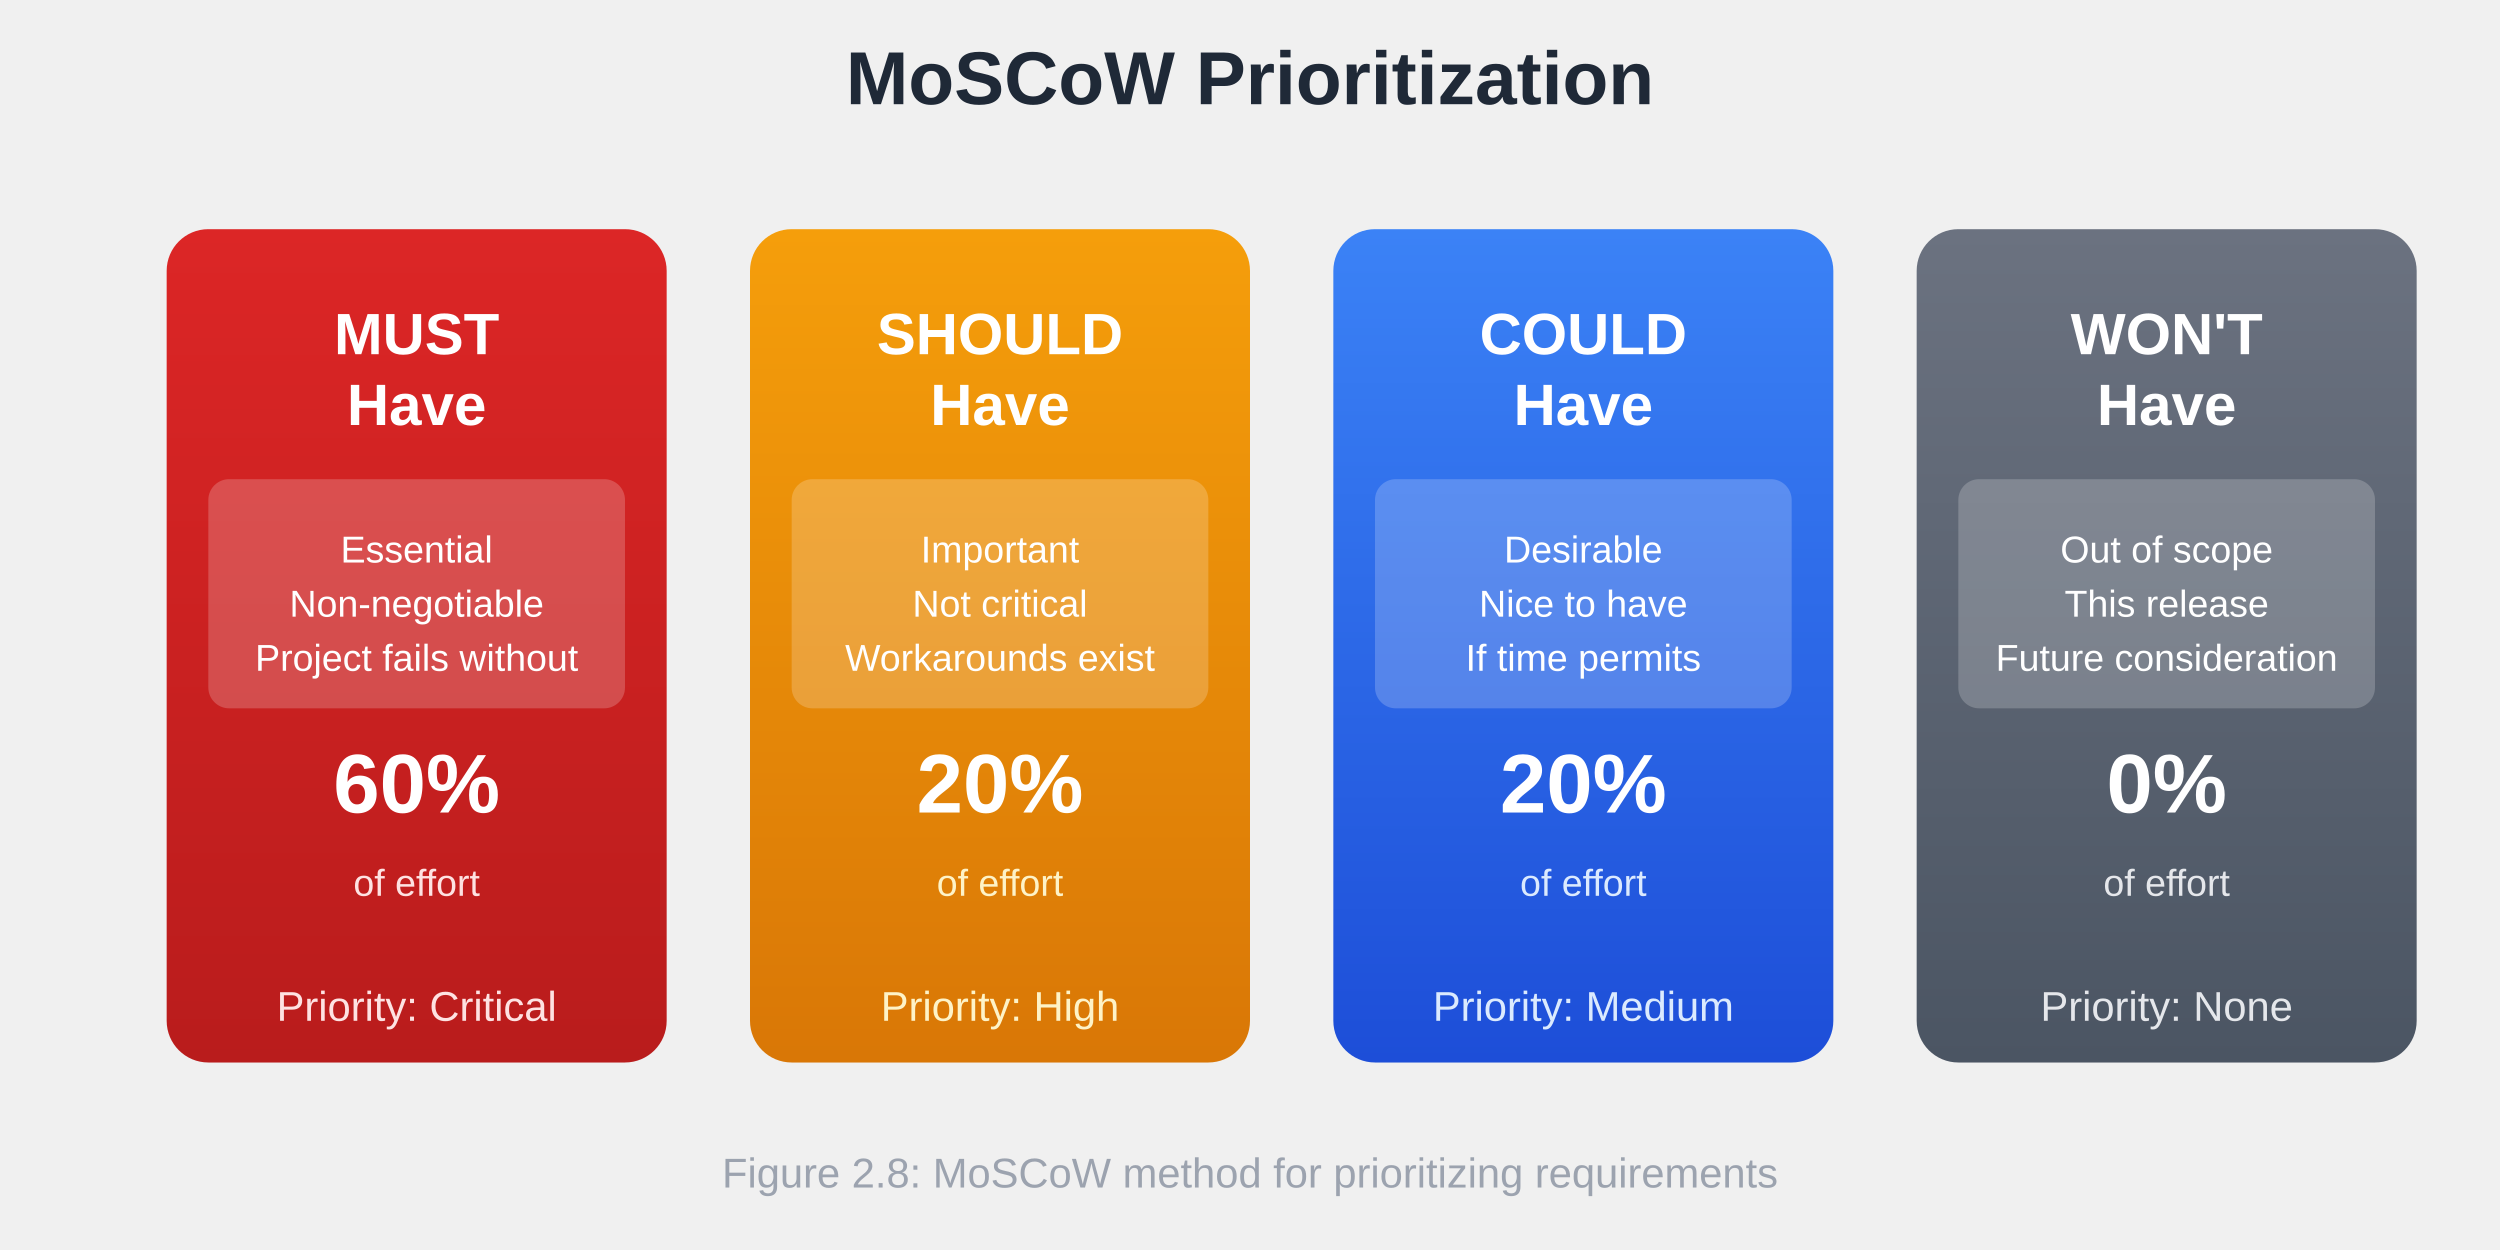
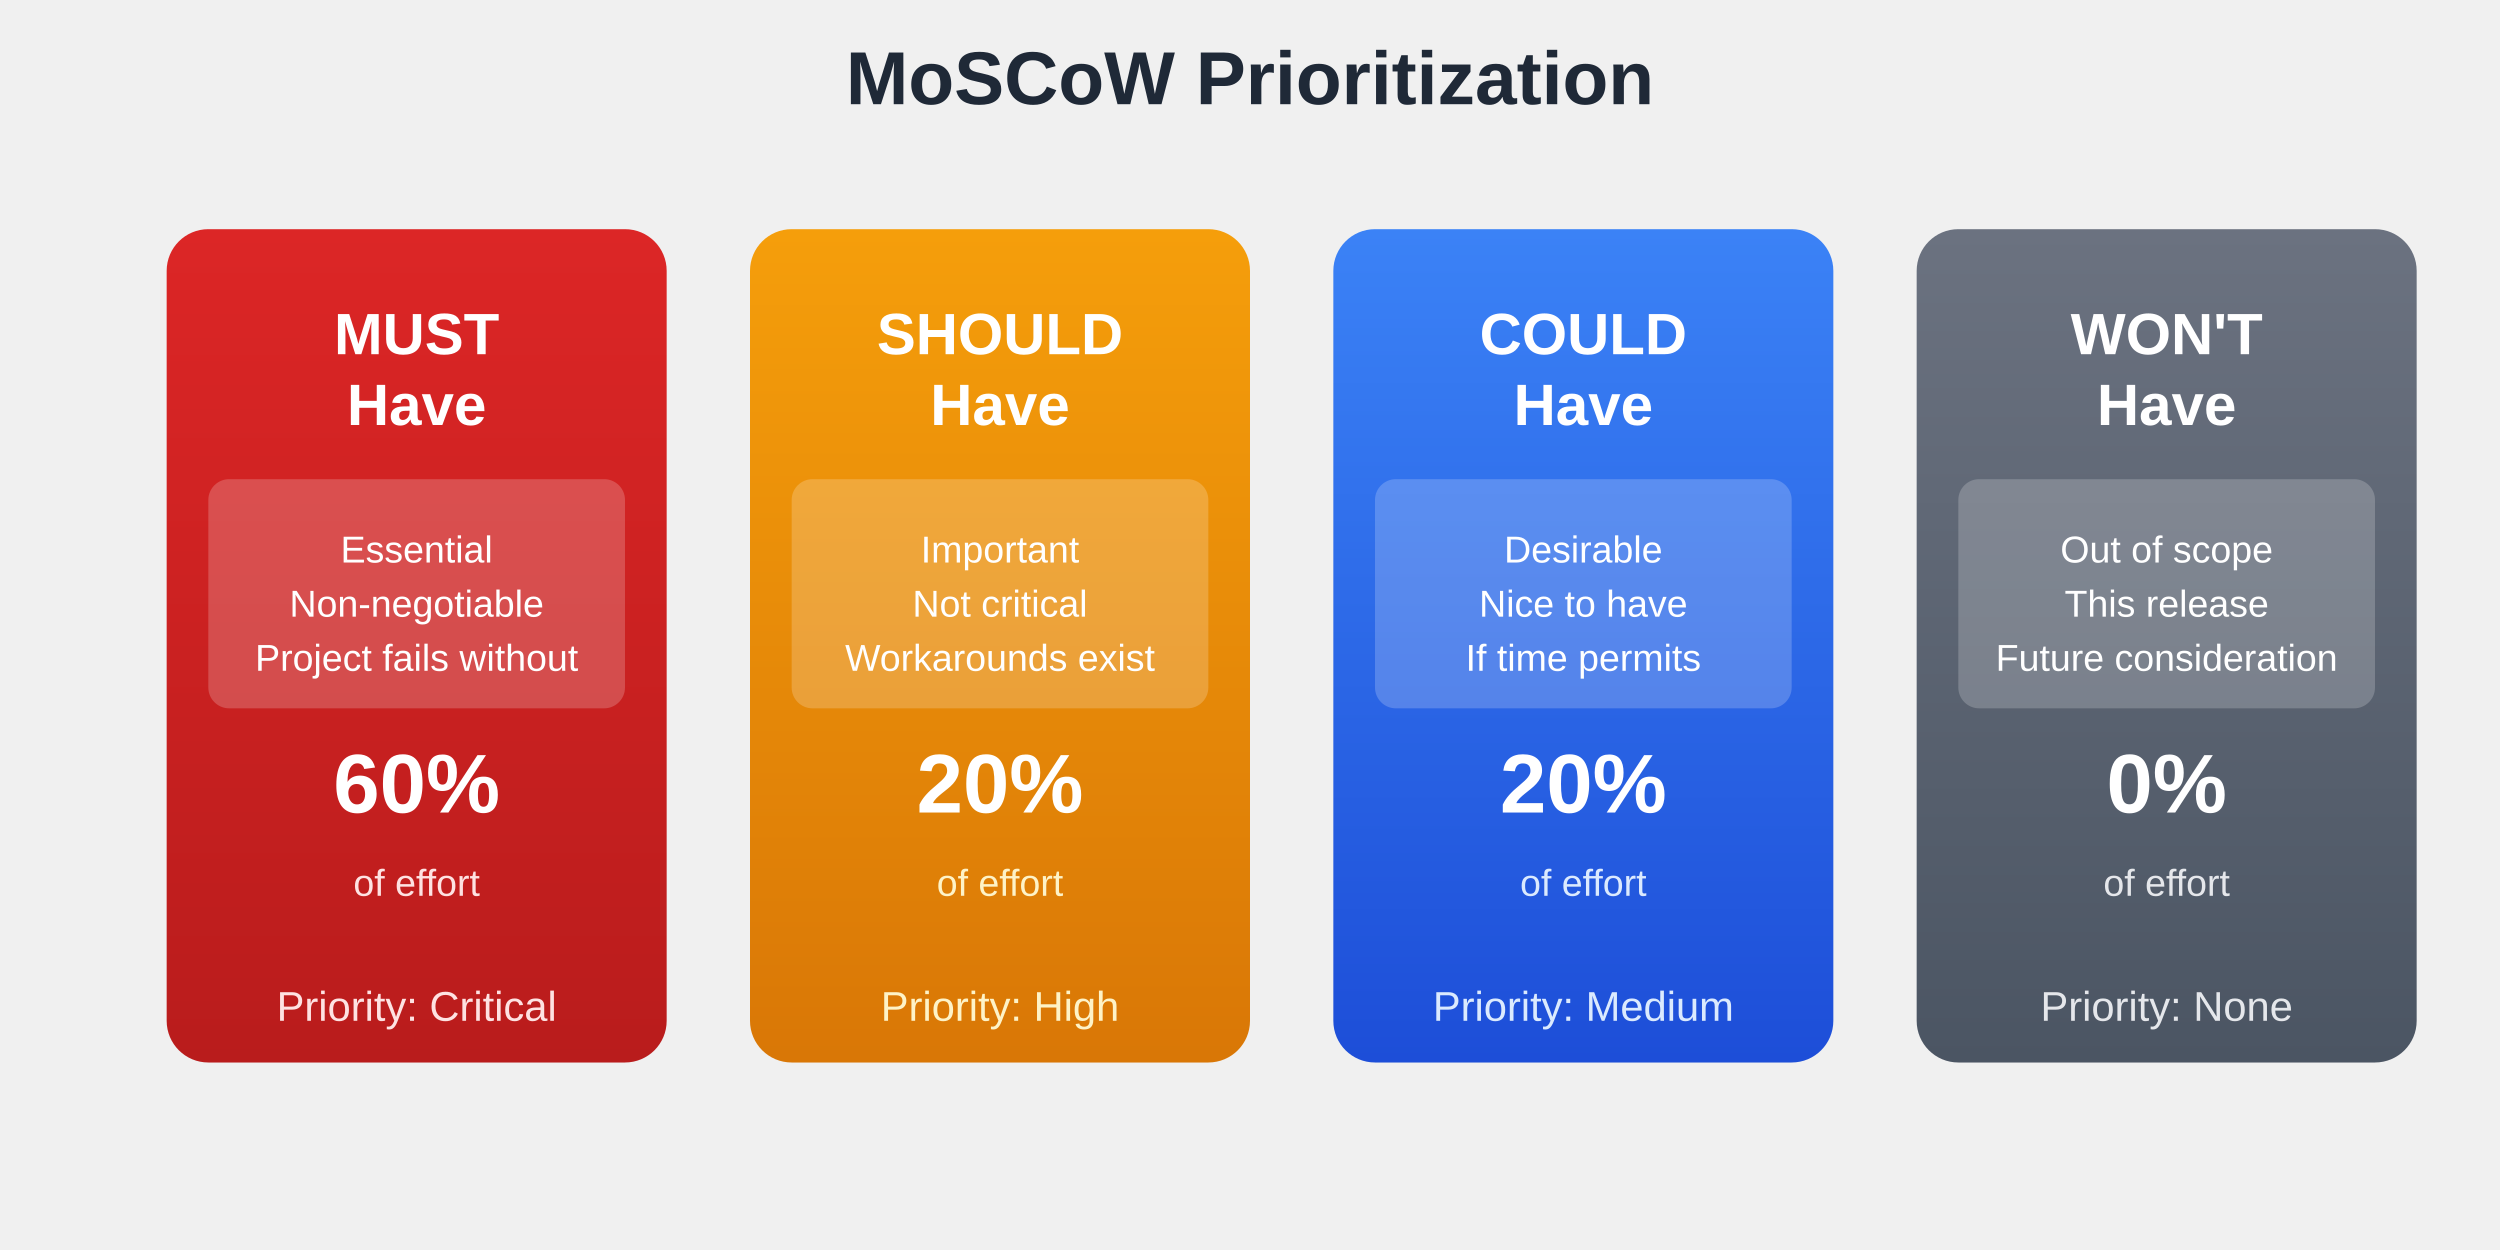
<svg xmlns="http://www.w3.org/2000/svg" viewBox="0 0 600 300" width="600" height="300">
  <defs>
    <linearGradient id="mustGrad" x1="0%" y1="0%" x2="0%" y2="100%">
      <stop offset="0%" style="stop-color:#DC2626;stop-opacity:1" />
      <stop offset="100%" style="stop-color:#B91C1C;stop-opacity:1" />
    </linearGradient>
    <linearGradient id="shouldGrad" x1="0%" y1="0%" x2="0%" y2="100%">
      <stop offset="0%" style="stop-color:#F59E0B;stop-opacity:1" />
      <stop offset="100%" style="stop-color:#D97706;stop-opacity:1" />
    </linearGradient>
    <linearGradient id="couldGrad" x1="0%" y1="0%" x2="0%" y2="100%">
      <stop offset="0%" style="stop-color:#3B82F6;stop-opacity:1" />
      <stop offset="100%" style="stop-color:#1D4ED8;stop-opacity:1" />
    </linearGradient>
    <linearGradient id="wontGrad" x1="0%" y1="0%" x2="0%" y2="100%">
      <stop offset="0%" style="stop-color:#6B7280;stop-opacity:1" />
      <stop offset="100%" style="stop-color:#4B5563;stop-opacity:1" />
    </linearGradient>
  </defs>
  <text x="300" y="25" text-anchor="middle" font-family="Arial, sans-serif" font-size="18" font-weight="bold" fill="#1F2937">MoSCoW Prioritization</text>
  <rect x="40" y="55" width="120" height="200" rx="10" fill="url(#mustGrad)" />
  <text x="100" y="85" text-anchor="middle" font-family="Arial, sans-serif" font-size="14" fill="white" font-weight="bold">MUST</text>
  <text x="100" y="102" text-anchor="middle" font-family="Arial, sans-serif" font-size="14" fill="white" font-weight="bold">Have</text>
  <rect x="50" y="115" width="100" height="55" rx="5" fill="rgba(255,255,255,0.2)" />
  <text x="100" y="135" text-anchor="middle" font-family="Arial, sans-serif" font-size="9" fill="white">Essential</text>
  <text x="100" y="148" text-anchor="middle" font-family="Arial, sans-serif" font-size="9" fill="white">Non-negotiable</text>
  <text x="100" y="161" text-anchor="middle" font-family="Arial, sans-serif" font-size="9" fill="white">Project fails without</text>
  <text x="100" y="195" text-anchor="middle" font-family="Arial, sans-serif" font-size="20" fill="white" font-weight="bold">60%</text>
  <text x="100" y="215" text-anchor="middle" font-family="Arial, sans-serif" font-size="9" fill="#FEE2E2">of effort</text>
  <text x="100" y="245" text-anchor="middle" font-family="Arial, sans-serif" font-size="10" fill="#FEE2E2">Priority: Critical</text>
  <rect x="180" y="55" width="120" height="200" rx="10" fill="url(#shouldGrad)" />
  <text x="240" y="85" text-anchor="middle" font-family="Arial, sans-serif" font-size="14" fill="white" font-weight="bold">SHOULD</text>
  <text x="240" y="102" text-anchor="middle" font-family="Arial, sans-serif" font-size="14" fill="white" font-weight="bold">Have</text>
  <rect x="190" y="115" width="100" height="55" rx="5" fill="rgba(255,255,255,0.2)" />
  <text x="240" y="135" text-anchor="middle" font-family="Arial, sans-serif" font-size="9" fill="white">Important</text>
  <text x="240" y="148" text-anchor="middle" font-family="Arial, sans-serif" font-size="9" fill="white">Not critical</text>
  <text x="240" y="161" text-anchor="middle" font-family="Arial, sans-serif" font-size="9" fill="white">Workarounds exist</text>
  <text x="240" y="195" text-anchor="middle" font-family="Arial, sans-serif" font-size="20" fill="white" font-weight="bold">20%</text>
  <text x="240" y="215" text-anchor="middle" font-family="Arial, sans-serif" font-size="9" fill="#FEF3C7">of effort</text>
  <text x="240" y="245" text-anchor="middle" font-family="Arial, sans-serif" font-size="10" fill="#FEF3C7">Priority: High</text>
  <rect x="320" y="55" width="120" height="200" rx="10" fill="url(#couldGrad)" />
  <text x="380" y="85" text-anchor="middle" font-family="Arial, sans-serif" font-size="14" fill="white" font-weight="bold">COULD</text>
  <text x="380" y="102" text-anchor="middle" font-family="Arial, sans-serif" font-size="14" fill="white" font-weight="bold">Have</text>
  <rect x="330" y="115" width="100" height="55" rx="5" fill="rgba(255,255,255,0.2)" />
  <text x="380" y="135" text-anchor="middle" font-family="Arial, sans-serif" font-size="9" fill="white">Desirable</text>
  <text x="380" y="148" text-anchor="middle" font-family="Arial, sans-serif" font-size="9" fill="white">Nice to have</text>
  <text x="380" y="161" text-anchor="middle" font-family="Arial, sans-serif" font-size="9" fill="white">If time permits</text>
  <text x="380" y="195" text-anchor="middle" font-family="Arial, sans-serif" font-size="20" fill="white" font-weight="bold">20%</text>
  <text x="380" y="215" text-anchor="middle" font-family="Arial, sans-serif" font-size="9" fill="#DBEAFE">of effort</text>
  <text x="380" y="245" text-anchor="middle" font-family="Arial, sans-serif" font-size="10" fill="#DBEAFE">Priority: Medium</text>
  <rect x="460" y="55" width="120" height="200" rx="10" fill="url(#wontGrad)" />
  <text x="520" y="85" text-anchor="middle" font-family="Arial, sans-serif" font-size="14" fill="white" font-weight="bold">WON'T</text>
  <text x="520" y="102" text-anchor="middle" font-family="Arial, sans-serif" font-size="14" fill="white" font-weight="bold">Have</text>
  <rect x="470" y="115" width="100" height="55" rx="5" fill="rgba(255,255,255,0.2)" />
  <text x="520" y="135" text-anchor="middle" font-family="Arial, sans-serif" font-size="9" fill="white">Out of scope</text>
  <text x="520" y="148" text-anchor="middle" font-family="Arial, sans-serif" font-size="9" fill="white">This release</text>
  <text x="520" y="161" text-anchor="middle" font-family="Arial, sans-serif" font-size="9" fill="white">Future consideration</text>
  <text x="520" y="195" text-anchor="middle" font-family="Arial, sans-serif" font-size="20" fill="white" font-weight="bold">0%</text>
  <text x="520" y="215" text-anchor="middle" font-family="Arial, sans-serif" font-size="9" fill="#E5E7EB">of effort</text>
  <text x="520" y="245" text-anchor="middle" font-family="Arial, sans-serif" font-size="10" fill="#E5E7EB">Priority: None</text>
-   <text x="300" y="285" text-anchor="middle" font-family="Arial, sans-serif" font-size="10" fill="#9CA3AF">Figure 2.8: MoSCoW method for prioritizing requirements</text>
</svg>
